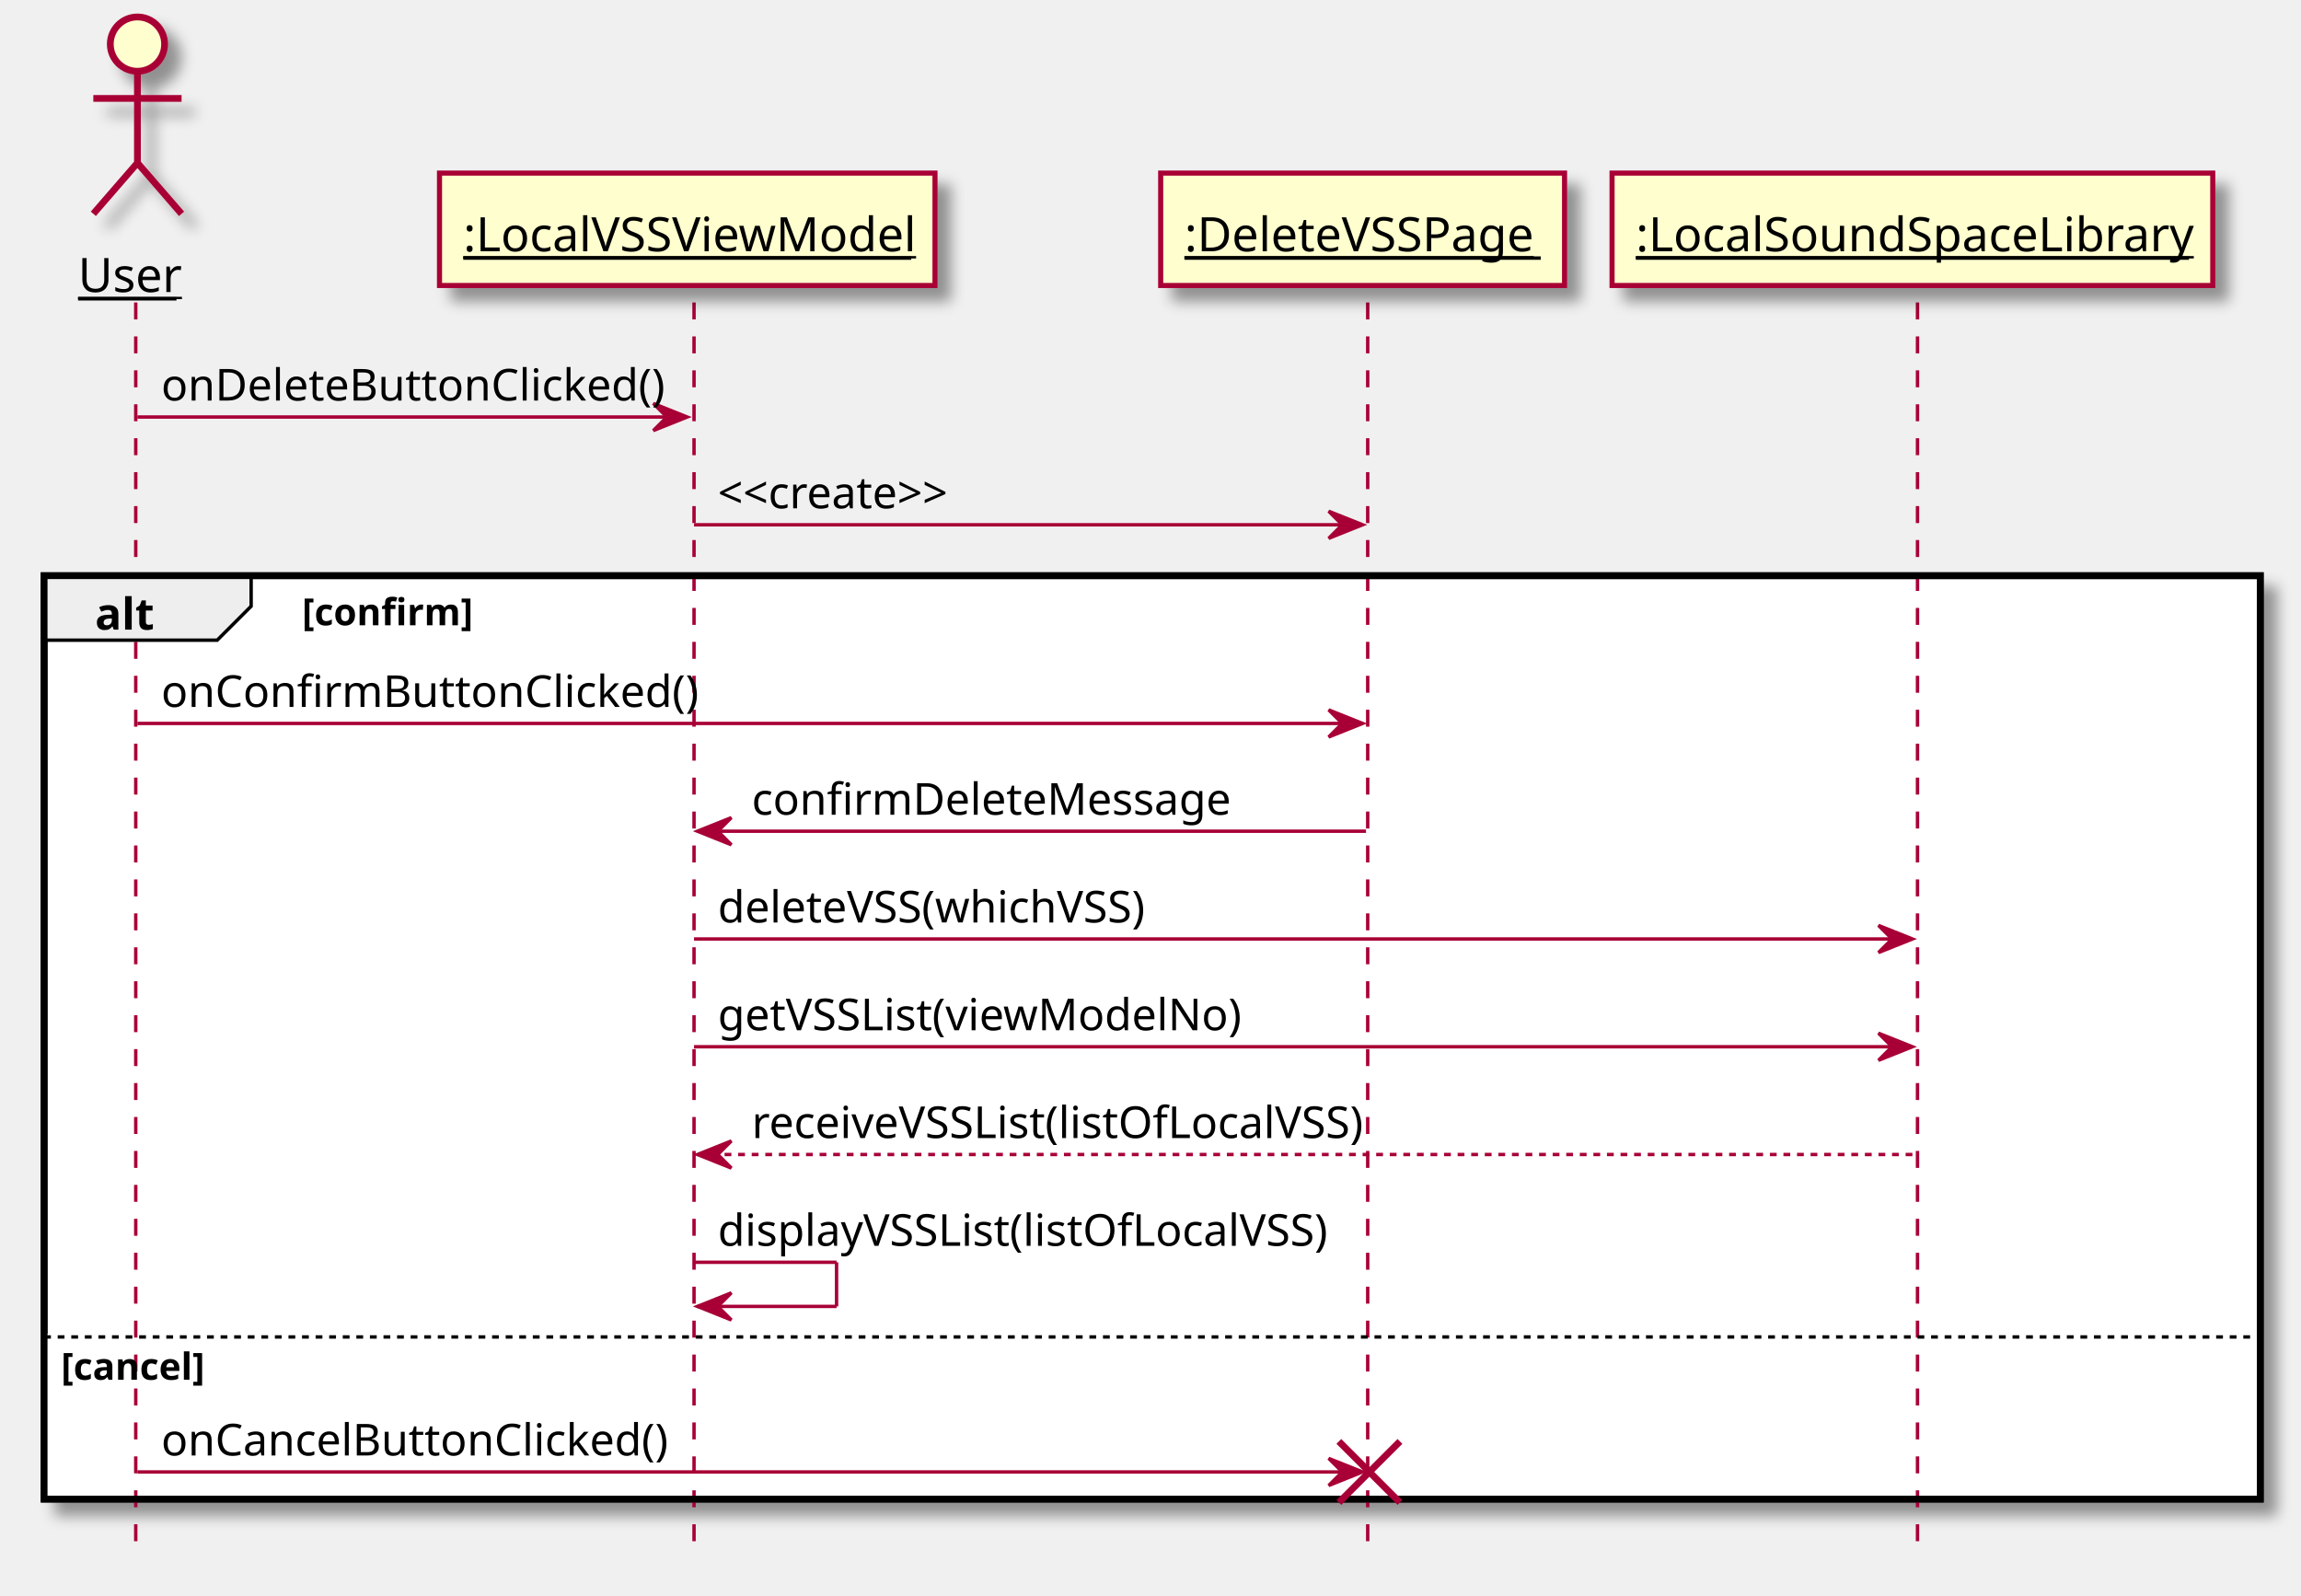
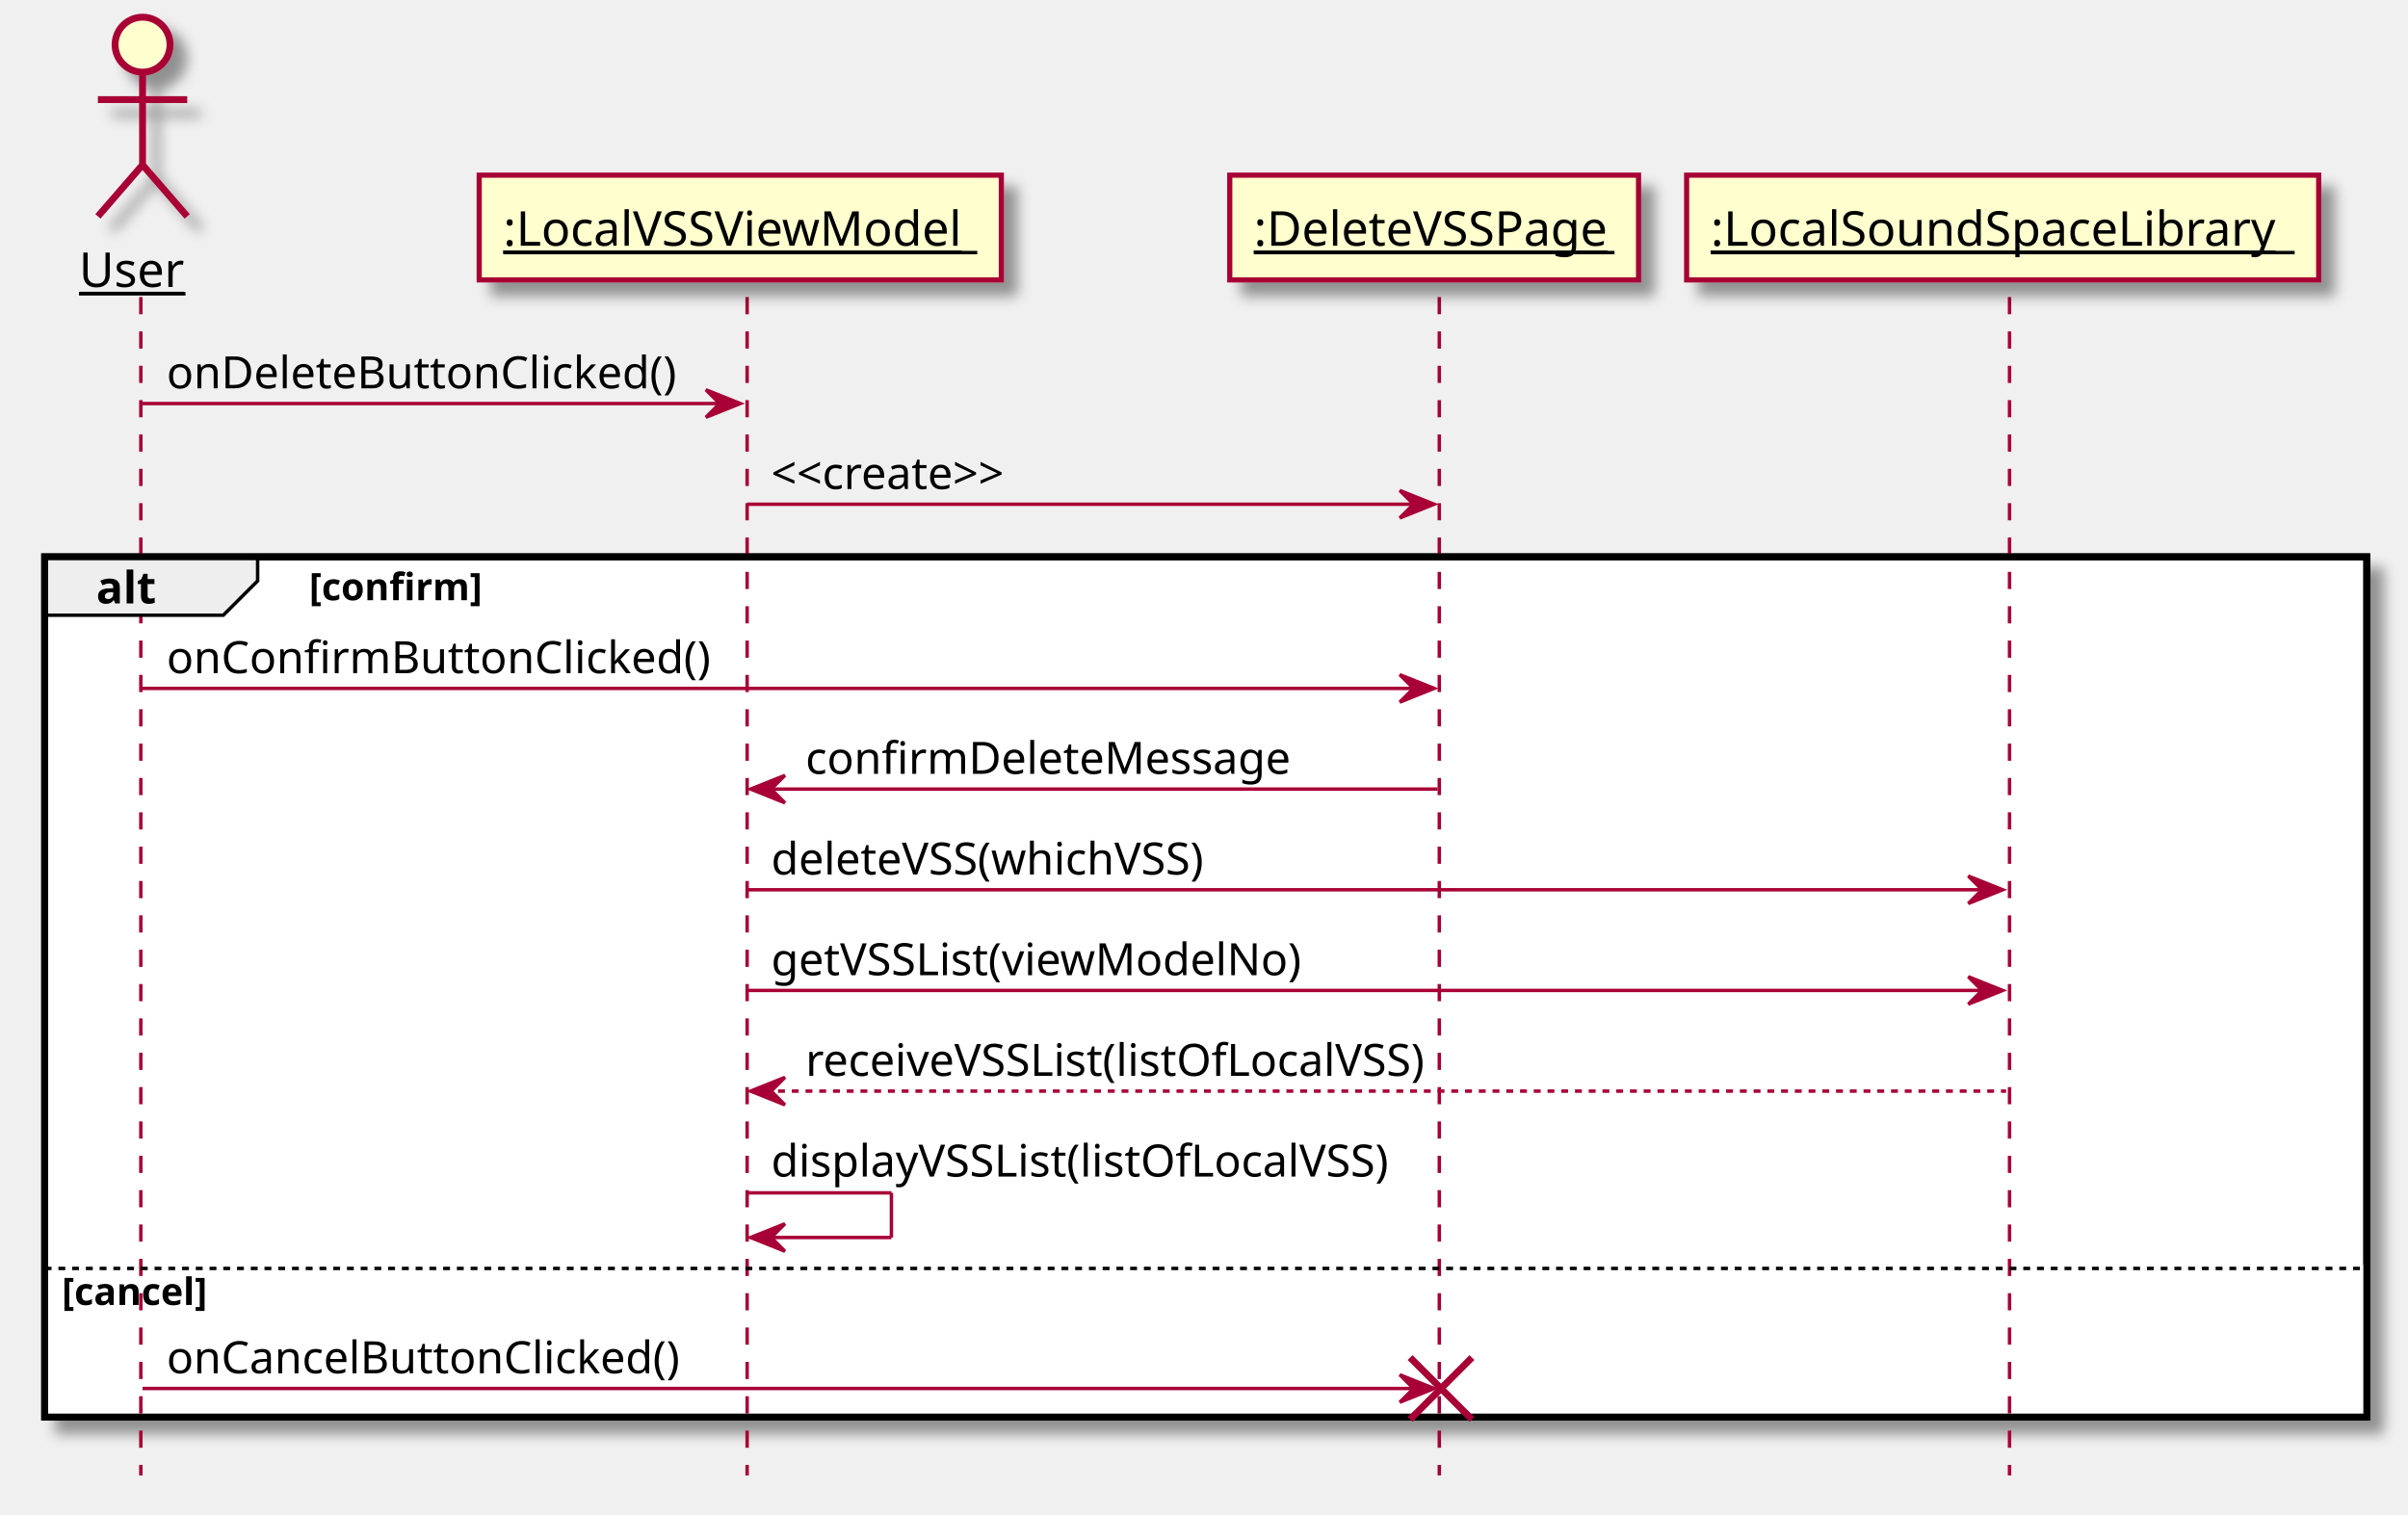
- <svg xmlns="http://www.w3.org/2000/svg" contentScriptType="application/ecmascript" contentStyleType="text/css" height="470px" preserveAspectRatio="none" style="width:678px;height:470px;" version="1.1" viewBox="0 0 678 470" width="678px" zoomAndPan="magnify">
+ <svg xmlns="http://www.w3.org/2000/svg" contentScriptType="application/ecmascript" contentStyleType="text/css" height="441px" preserveAspectRatio="none" style="width:701px;height:441px;" version="1.1" viewBox="0 0 701 441" width="701px" zoomAndPan="magnify">
  <defs>
    <filter height="300%" id="fd70ujerwfrq3" width="300%" x="-1" y="-1">
      <feGaussianBlur result="blurOut" stdDeviation="2.0" />
      <feColorMatrix in="blurOut" result="blurOut2" type="matrix" values="0 0 0 0 0 0 0 0 0 0 0 0 0 0 0 0 0 0 .4 0" />
      <feOffset dx="4.0" dy="4.0" in="blurOut2" result="blurOut3" />
      <feBlend in="SourceGraphic" in2="blurOut3" mode="normal" />
    </filter>
  </defs>
  <g>
-     <rect fill="#FFFFFF" filter="url(#fd70ujerwfrq3)" height="272.081" style="stroke: #000000; stroke-width: 2.0;" width="653" x="13" y="169.629" />
-     <rect fill="#FFFFFF" height="48.777" style="stroke: none; stroke-width: 1.0;" width="653" x="13" y="392.933" />
-     <line style="stroke: #A80036; stroke-width: 1.0; stroke-dasharray: 5.0,5.0;" x1="40" x2="40" y1="89.12" y2="458.71" />
-     <line style="stroke: #A80036; stroke-width: 1.0; stroke-dasharray: 5.0,5.0;" x1="204.5" x2="204.5" y1="89.12" y2="458.71" />
-     <line style="stroke: #A80036; stroke-width: 1.0; stroke-dasharray: 5.0,5.0;" x1="403" x2="403" y1="89.12" y2="458.71" />
-     <line style="stroke: #A80036; stroke-width: 1.0; stroke-dasharray: 5.0,5.0;" x1="565" x2="565" y1="89.12" y2="458.71" />
-     <text fill="#000000" font-family="sans-serif" font-size="14" lengthAdjust="spacingAndGlyphs" text-decoration="underline" textLength="29" x="23" y="86.044">User</text>
-     <line style="stroke: #000000; stroke-width: 1.0;" x1="23" x2="52" y1="88.044" y2="88.044" />
-     <ellipse cx="40.5" cy="13" fill="#FEFECE" filter="url(#fd70ujerwfrq3)" rx="8" ry="8" style="stroke: #A80036; stroke-width: 2.0;" />
-     <path d="M40.5,21 L40.5,48 M27.5,29 L53.5,29 M40.5,48 L27.5,63 M40.5,48 L53.5,63 " fill="none" filter="url(#fd70ujerwfrq3)" style="stroke: #A80036; stroke-width: 2.0;" />
-     <rect fill="#FEFECE" filter="url(#fd70ujerwfrq3)" height="33.12" style="stroke: #A80036; stroke-width: 1.5;" width="146" x="129.5" y="51" />
-     <text fill="#000000" font-family="sans-serif" font-size="14" lengthAdjust="spacingAndGlyphs" text-decoration="underline" textLength="132" x="136.5" y="74.044">:LocalVSSViewModel</text>
-     <line style="stroke: #000000; stroke-width: 1.0;" x1="136.5" x2="268.5" y1="76.044" y2="76.044" />
-     <rect fill="#FEFECE" filter="url(#fd70ujerwfrq3)" height="33.12" style="stroke: #A80036; stroke-width: 1.5;" width="119" x="342" y="51" />
-     <text fill="#000000" font-family="sans-serif" font-size="14" lengthAdjust="spacingAndGlyphs" text-decoration="underline" textLength="105" x="349" y="74.044">:DeleteVSSPage</text>
-     <line style="stroke: #000000; stroke-width: 1.0;" x1="349" x2="454" y1="76.044" y2="76.044" />
-     <rect fill="#FEFECE" filter="url(#fd70ujerwfrq3)" height="33.12" style="stroke: #A80036; stroke-width: 1.5;" width="177" x="475" y="51" />
-     <text fill="#000000" font-family="sans-serif" font-size="14" lengthAdjust="spacingAndGlyphs" text-decoration="underline" textLength="163" x="482" y="74.044">:LocalSoundSpaceLibrary</text>
-     <line style="stroke: #000000; stroke-width: 1.0;" x1="482" x2="645" y1="76.044" y2="76.044" />
-     <polygon fill="#A80036" points="192.5,118.874,202.5,122.874,192.5,126.874,196.5,122.874" style="stroke: #A80036; stroke-width: 1.0;" />
-     <line style="stroke: #A80036; stroke-width: 1.0;" x1="40.5" x2="198.5" y1="122.874" y2="122.874" />
-     <text fill="#000000" font-family="sans-serif" font-size="13" lengthAdjust="spacingAndGlyphs" textLength="140" x="47.5" y="118.018">onDeleteButtonClicked()</text>
-     <polygon fill="#A80036" points="391.5,150.629,401.5,154.629,391.5,158.629,395.5,154.629" style="stroke: #A80036; stroke-width: 1.0;" />
-     <line style="stroke: #A80036; stroke-width: 1.0;" x1="204.5" x2="397.5" y1="154.629" y2="154.629" />
-     <text fill="#000000" font-family="sans-serif" font-size="13" lengthAdjust="spacingAndGlyphs" textLength="68" x="211.5" y="149.773">&lt;&lt;create&gt;&gt;</text>
-     <path d="M13,169.629 L74,169.629 L74,178.629 L64,188.629 L13,188.629 L13,169.629 " fill="#EEEEEE" style="stroke: #000000; stroke-width: 1.0;" />
-     <rect fill="none" height="272.081" style="stroke: #000000; stroke-width: 2.0;" width="653" x="13" y="169.629" />
-     <text fill="#000000" font-family="sans-serif" font-size="13" font-weight="bold" lengthAdjust="spacingAndGlyphs" textLength="16" x="28" y="185.527">alt</text>
-     <text fill="#000000" font-family="sans-serif" font-size="11" font-weight="bold" lengthAdjust="spacingAndGlyphs" textLength="51" x="89" y="184.235">[confirm]</text>
-     <polygon fill="#A80036" points="391.5,209.161,401.5,213.161,391.5,217.161,395.5,213.161" style="stroke: #A80036; stroke-width: 1.0;" />
-     <line style="stroke: #A80036; stroke-width: 1.0;" x1="40.5" x2="397.5" y1="213.161" y2="213.161" />
-     <text fill="#000000" font-family="sans-serif" font-size="13" lengthAdjust="spacingAndGlyphs" textLength="147" x="47.5" y="208.304">onConfirmButtonClicked()</text>
-     <polygon fill="#A80036" points="215.5,240.915,205.5,244.915,215.5,248.915,211.5,244.915" style="stroke: #A80036; stroke-width: 1.0;" />
-     <line style="stroke: #A80036; stroke-width: 1.0;" x1="209.5" x2="402.5" y1="244.915" y2="244.915" />
-     <text fill="#000000" font-family="sans-serif" font-size="13" lengthAdjust="spacingAndGlyphs" textLength="132" x="221.5" y="240.059">confirmDeleteMessage</text>
-     <polygon fill="#A80036" points="553.5,272.669,563.5,276.669,553.5,280.669,557.5,276.669" style="stroke: #A80036; stroke-width: 1.0;" />
-     <line style="stroke: #A80036; stroke-width: 1.0;" x1="204.5" x2="559.5" y1="276.669" y2="276.669" />
-     <text fill="#000000" font-family="sans-serif" font-size="13" lengthAdjust="spacingAndGlyphs" textLength="130" x="211.5" y="271.813">deleteVSS(whichVSS)</text>
-     <polygon fill="#A80036" points="553.5,304.424,563.5,308.424,553.5,312.424,557.5,308.424" style="stroke: #A80036; stroke-width: 1.0;" />
-     <line style="stroke: #A80036; stroke-width: 1.0;" x1="204.5" x2="559.5" y1="308.424" y2="308.424" />
-     <text fill="#000000" font-family="sans-serif" font-size="13" lengthAdjust="spacingAndGlyphs" textLength="149" x="211.5" y="303.567">getVSSList(viewModelNo)</text>
-     <polygon fill="#A80036" points="215.5,336.178,205.5,340.178,215.5,344.178,211.5,340.178" style="stroke: #A80036; stroke-width: 1.0;" />
-     <line style="stroke: #A80036; stroke-width: 1.0; stroke-dasharray: 2.0,2.0;" x1="209.5" x2="564.5" y1="340.178" y2="340.178" />
-     <text fill="#000000" font-family="sans-serif" font-size="13" lengthAdjust="spacingAndGlyphs" textLength="184" x="221.5" y="335.322">receiveVSSList(listOfLocalVSS)</text>
-     <line style="stroke: #A80036; stroke-width: 1.0;" x1="204.5" x2="246.5" y1="371.933" y2="371.933" />
-     <line style="stroke: #A80036; stroke-width: 1.0;" x1="246.5" x2="246.5" y1="371.933" y2="384.933" />
-     <line style="stroke: #A80036; stroke-width: 1.0;" x1="205.5" x2="246.5" y1="384.933" y2="384.933" />
-     <polygon fill="#A80036" points="215.5,380.933,205.5,384.933,215.5,388.933,211.5,384.933" style="stroke: #A80036; stroke-width: 1.0;" />
-     <text fill="#000000" font-family="sans-serif" font-size="13" lengthAdjust="spacingAndGlyphs" textLength="185" x="211.5" y="367.076">displayVSSList(listOfLocalVSS)</text>
-     <line style="stroke: #000000; stroke-width: 1.0; stroke-dasharray: 2.0,2.0;" x1="13" x2="666" y1="393.933" y2="393.933" />
-     <text fill="#000000" font-family="sans-serif" font-size="11" font-weight="bold" lengthAdjust="spacingAndGlyphs" textLength="43" x="18" y="406.539">[cancel]</text>
-     <polygon fill="#A80036" points="391.5,429.71,401.5,433.71,391.5,437.71,395.5,433.71" style="stroke: #A80036; stroke-width: 1.0;" />
-     <line style="stroke: #A80036; stroke-width: 1.0;" x1="40.5" x2="397.5" y1="433.71" y2="433.71" />
-     <text fill="#000000" font-family="sans-serif" font-size="13" lengthAdjust="spacingAndGlyphs" textLength="143" x="47.5" y="428.853">onCancelButtonClicked()</text>
-     <line style="stroke: #A80036; stroke-width: 2.0;" x1="394.5" x2="412.5" y1="424.71" y2="442.71" />
-     <line style="stroke: #A80036; stroke-width: 2.0;" x1="394.5" x2="412.5" y1="442.71" y2="424.71" />
+     <rect fill="#FFFFFF" filter="url(#fd70ujerwfrq3)" height="250.44" style="stroke: #000000; stroke-width: 2.0;" width="676" x="13" y="162.109" />
+     <rect fill="#FFFFFF" height="44.266" style="stroke: none; stroke-width: 1.0;" width="676" x="13" y="368.283" />
+     <line style="stroke: #A80036; stroke-width: 1.0; stroke-dasharray: 5.0,5.0;" x1="41" x2="41" y1="86.488" y2="429.549" />
+     <line style="stroke: #A80036; stroke-width: 1.0; stroke-dasharray: 5.0,5.0;" x1="217.5" x2="217.5" y1="86.488" y2="429.549" />
+     <line style="stroke: #A80036; stroke-width: 1.0; stroke-dasharray: 5.0,5.0;" x1="419" x2="419" y1="86.488" y2="429.549" />
+     <line style="stroke: #A80036; stroke-width: 1.0; stroke-dasharray: 5.0,5.0;" x1="585" x2="585" y1="86.488" y2="429.549" />
+     <text fill="#000000" font-family="sans-serif" font-size="14" lengthAdjust="spacingAndGlyphs" text-decoration="underline" textLength="31" x="23" y="83.535">User</text>
+     <line style="stroke: #000000; stroke-width: 1.0;" x1="23" x2="54" y1="85.535" y2="85.535" />
+     <ellipse cx="41.5" cy="13" fill="#FEFECE" filter="url(#fd70ujerwfrq3)" rx="8" ry="8" style="stroke: #A80036; stroke-width: 2.0;" />
+     <path d="M41.5,21 L41.5,48 M28.5,29 L54.5,29 M41.5,48 L28.5,63 M41.5,48 L54.5,63 " fill="none" filter="url(#fd70ujerwfrq3)" style="stroke: #A80036; stroke-width: 2.0;" />
+     <rect fill="#FEFECE" filter="url(#fd70ujerwfrq3)" height="30.488" style="stroke: #A80036; stroke-width: 1.5;" width="152" x="139.5" y="51" />
+     <text fill="#000000" font-family="sans-serif" font-size="14" lengthAdjust="spacingAndGlyphs" text-decoration="underline" textLength="138" x="146.5" y="71.535">:LocalVSSViewModel</text>
+     <line style="stroke: #000000; stroke-width: 1.0;" x1="146.5" x2="284.5" y1="73.535" y2="73.535" />
+     <rect fill="#FEFECE" filter="url(#fd70ujerwfrq3)" height="30.488" style="stroke: #A80036; stroke-width: 1.5;" width="119" x="358" y="51" />
+     <text fill="#000000" font-family="sans-serif" font-size="14" lengthAdjust="spacingAndGlyphs" text-decoration="underline" textLength="105" x="365" y="71.535">:DeleteVSSPage</text>
+     <line style="stroke: #000000; stroke-width: 1.0;" x1="365" x2="470" y1="73.535" y2="73.535" />
+     <rect fill="#FEFECE" filter="url(#fd70ujerwfrq3)" height="30.488" style="stroke: #A80036; stroke-width: 1.5;" width="184" x="491" y="51" />
+     <text fill="#000000" font-family="sans-serif" font-size="14" lengthAdjust="spacingAndGlyphs" text-decoration="underline" textLength="170" x="498" y="71.535">:LocalSoundSpaceLibrary</text>
+     <line style="stroke: #000000; stroke-width: 1.0;" x1="498" x2="668" y1="73.535" y2="73.535" />
+     <polygon fill="#A80036" points="205.5,113.488,215.5,117.488,205.5,121.488,209.5,117.488" style="stroke: #A80036; stroke-width: 1.0;" />
+     <line style="stroke: #A80036; stroke-width: 1.0;" x1="41.5" x2="211.5" y1="117.488" y2="117.488" />
+     <text fill="#000000" font-family="sans-serif" font-size="13" lengthAdjust="spacingAndGlyphs" textLength="152" x="48.5" y="113.057">onDeleteButtonClicked()</text>
+     <polygon fill="#A80036" points="407.5,142.799,417.5,146.799,407.5,150.799,411.5,146.799" style="stroke: #A80036; stroke-width: 1.0;" />
+     <line style="stroke: #A80036; stroke-width: 1.0;" x1="217.5" x2="413.5" y1="146.799" y2="146.799" />
+     <text fill="#000000" font-family="sans-serif" font-size="13" lengthAdjust="spacingAndGlyphs" textLength="78" x="224.5" y="142.367">&lt;&lt;create&gt;&gt;</text>
+     <path d="M13,162.109 L75,162.109 L75,169.109 L65,179.109 L13,179.109 L13,162.109 " fill="#EEEEEE" style="stroke: #000000; stroke-width: 1.0;" />
+     <rect fill="none" height="250.44" style="stroke: #000000; stroke-width: 2.0;" width="676" x="13" y="162.109" />
+     <text fill="#000000" font-family="sans-serif" font-size="13" font-weight="bold" lengthAdjust="spacingAndGlyphs" textLength="17" x="28" y="175.678">alt</text>
+     <text fill="#000000" font-family="sans-serif" font-size="11" font-weight="bold" lengthAdjust="spacingAndGlyphs" textLength="53" x="90" y="174.744">[confirm]</text>
+     <polygon fill="#A80036" points="407.5,196.42,417.5,200.42,407.5,204.42,411.5,200.42" style="stroke: #A80036; stroke-width: 1.0;" />
+     <line style="stroke: #A80036; stroke-width: 1.0;" x1="41.5" x2="413.5" y1="200.42" y2="200.42" />
+     <text fill="#000000" font-family="sans-serif" font-size="13" lengthAdjust="spacingAndGlyphs" textLength="163" x="48.5" y="195.988">onConfirmButtonClicked()</text>
+     <polygon fill="#A80036" points="228.5,225.731,218.5,229.731,228.5,233.731,224.5,229.731" style="stroke: #A80036; stroke-width: 1.0;" />
+     <line style="stroke: #A80036; stroke-width: 1.0;" x1="222.5" x2="418.5" y1="229.731" y2="229.731" />
+     <text fill="#000000" font-family="sans-serif" font-size="13" lengthAdjust="spacingAndGlyphs" textLength="143" x="234.5" y="225.299">confirmDeleteMessage</text>
+     <polygon fill="#A80036" points="573,255.041,583,259.041,573,263.041,577,259.041" style="stroke: #A80036; stroke-width: 1.0;" />
+     <line style="stroke: #A80036; stroke-width: 1.0;" x1="217.5" x2="579" y1="259.041" y2="259.041" />
+     <text fill="#000000" font-family="sans-serif" font-size="13" lengthAdjust="spacingAndGlyphs" textLength="127" x="224.5" y="254.609">deleteVSS(whichVSS)</text>
+     <polygon fill="#A80036" points="573,284.352,583,288.352,573,292.352,577,288.352" style="stroke: #A80036; stroke-width: 1.0;" />
+     <line style="stroke: #A80036; stroke-width: 1.0;" x1="217.5" x2="579" y1="288.352" y2="288.352" />
+     <text fill="#000000" font-family="sans-serif" font-size="13" lengthAdjust="spacingAndGlyphs" textLength="157" x="224.5" y="283.92">getVSSList(viewModelNo)</text>
+     <polygon fill="#A80036" points="228.5,313.662,218.5,317.662,228.5,321.662,224.5,317.662" style="stroke: #A80036; stroke-width: 1.0;" />
+     <line style="stroke: #A80036; stroke-width: 1.0; stroke-dasharray: 2.0,2.0;" x1="222.5" x2="584" y1="317.662" y2="317.662" />
+     <text fill="#000000" font-family="sans-serif" font-size="13" lengthAdjust="spacingAndGlyphs" textLength="187" x="234.5" y="313.231">receiveVSSList(listOfLocalVSS)</text>
+     <line style="stroke: #A80036; stroke-width: 1.0;" x1="217.5" x2="259.5" y1="347.283" y2="347.283" />
+     <line style="stroke: #A80036; stroke-width: 1.0;" x1="259.5" x2="259.5" y1="347.283" y2="360.283" />
+     <line style="stroke: #A80036; stroke-width: 1.0;" x1="218.5" x2="259.5" y1="360.283" y2="360.283" />
+     <polygon fill="#A80036" points="228.5,356.283,218.5,360.283,228.5,364.283,224.5,360.283" style="stroke: #A80036; stroke-width: 1.0;" />
+     <text fill="#000000" font-family="sans-serif" font-size="13" lengthAdjust="spacingAndGlyphs" textLength="188" x="224.5" y="342.541">displayVSSList(listOfLocalVSS)</text>
+     <line style="stroke: #000000; stroke-width: 1.0; stroke-dasharray: 2.0,2.0;" x1="13" x2="689" y1="369.283" y2="369.283" />
+     <text fill="#000000" font-family="sans-serif" font-size="11" font-weight="bold" lengthAdjust="spacingAndGlyphs" textLength="43" x="18" y="379.918">[cancel]</text>
+     <polygon fill="#A80036" points="407.5,400.238,417.5,404.238,407.5,408.238,411.5,404.238" style="stroke: #A80036; stroke-width: 1.0;" />
+     <line style="stroke: #A80036; stroke-width: 1.0;" x1="41.5" x2="413.5" y1="404.238" y2="404.238" />
+     <text fill="#000000" font-family="sans-serif" font-size="13" lengthAdjust="spacingAndGlyphs" textLength="154" x="48.5" y="399.807">onCancelButtonClicked()</text>
+     <line style="stroke: #A80036; stroke-width: 2.0;" x1="410.5" x2="428.5" y1="395.238" y2="413.238" />
+     <line style="stroke: #A80036; stroke-width: 2.0;" x1="410.5" x2="428.5" y1="413.238" y2="395.238" />
  </g>
</svg>
